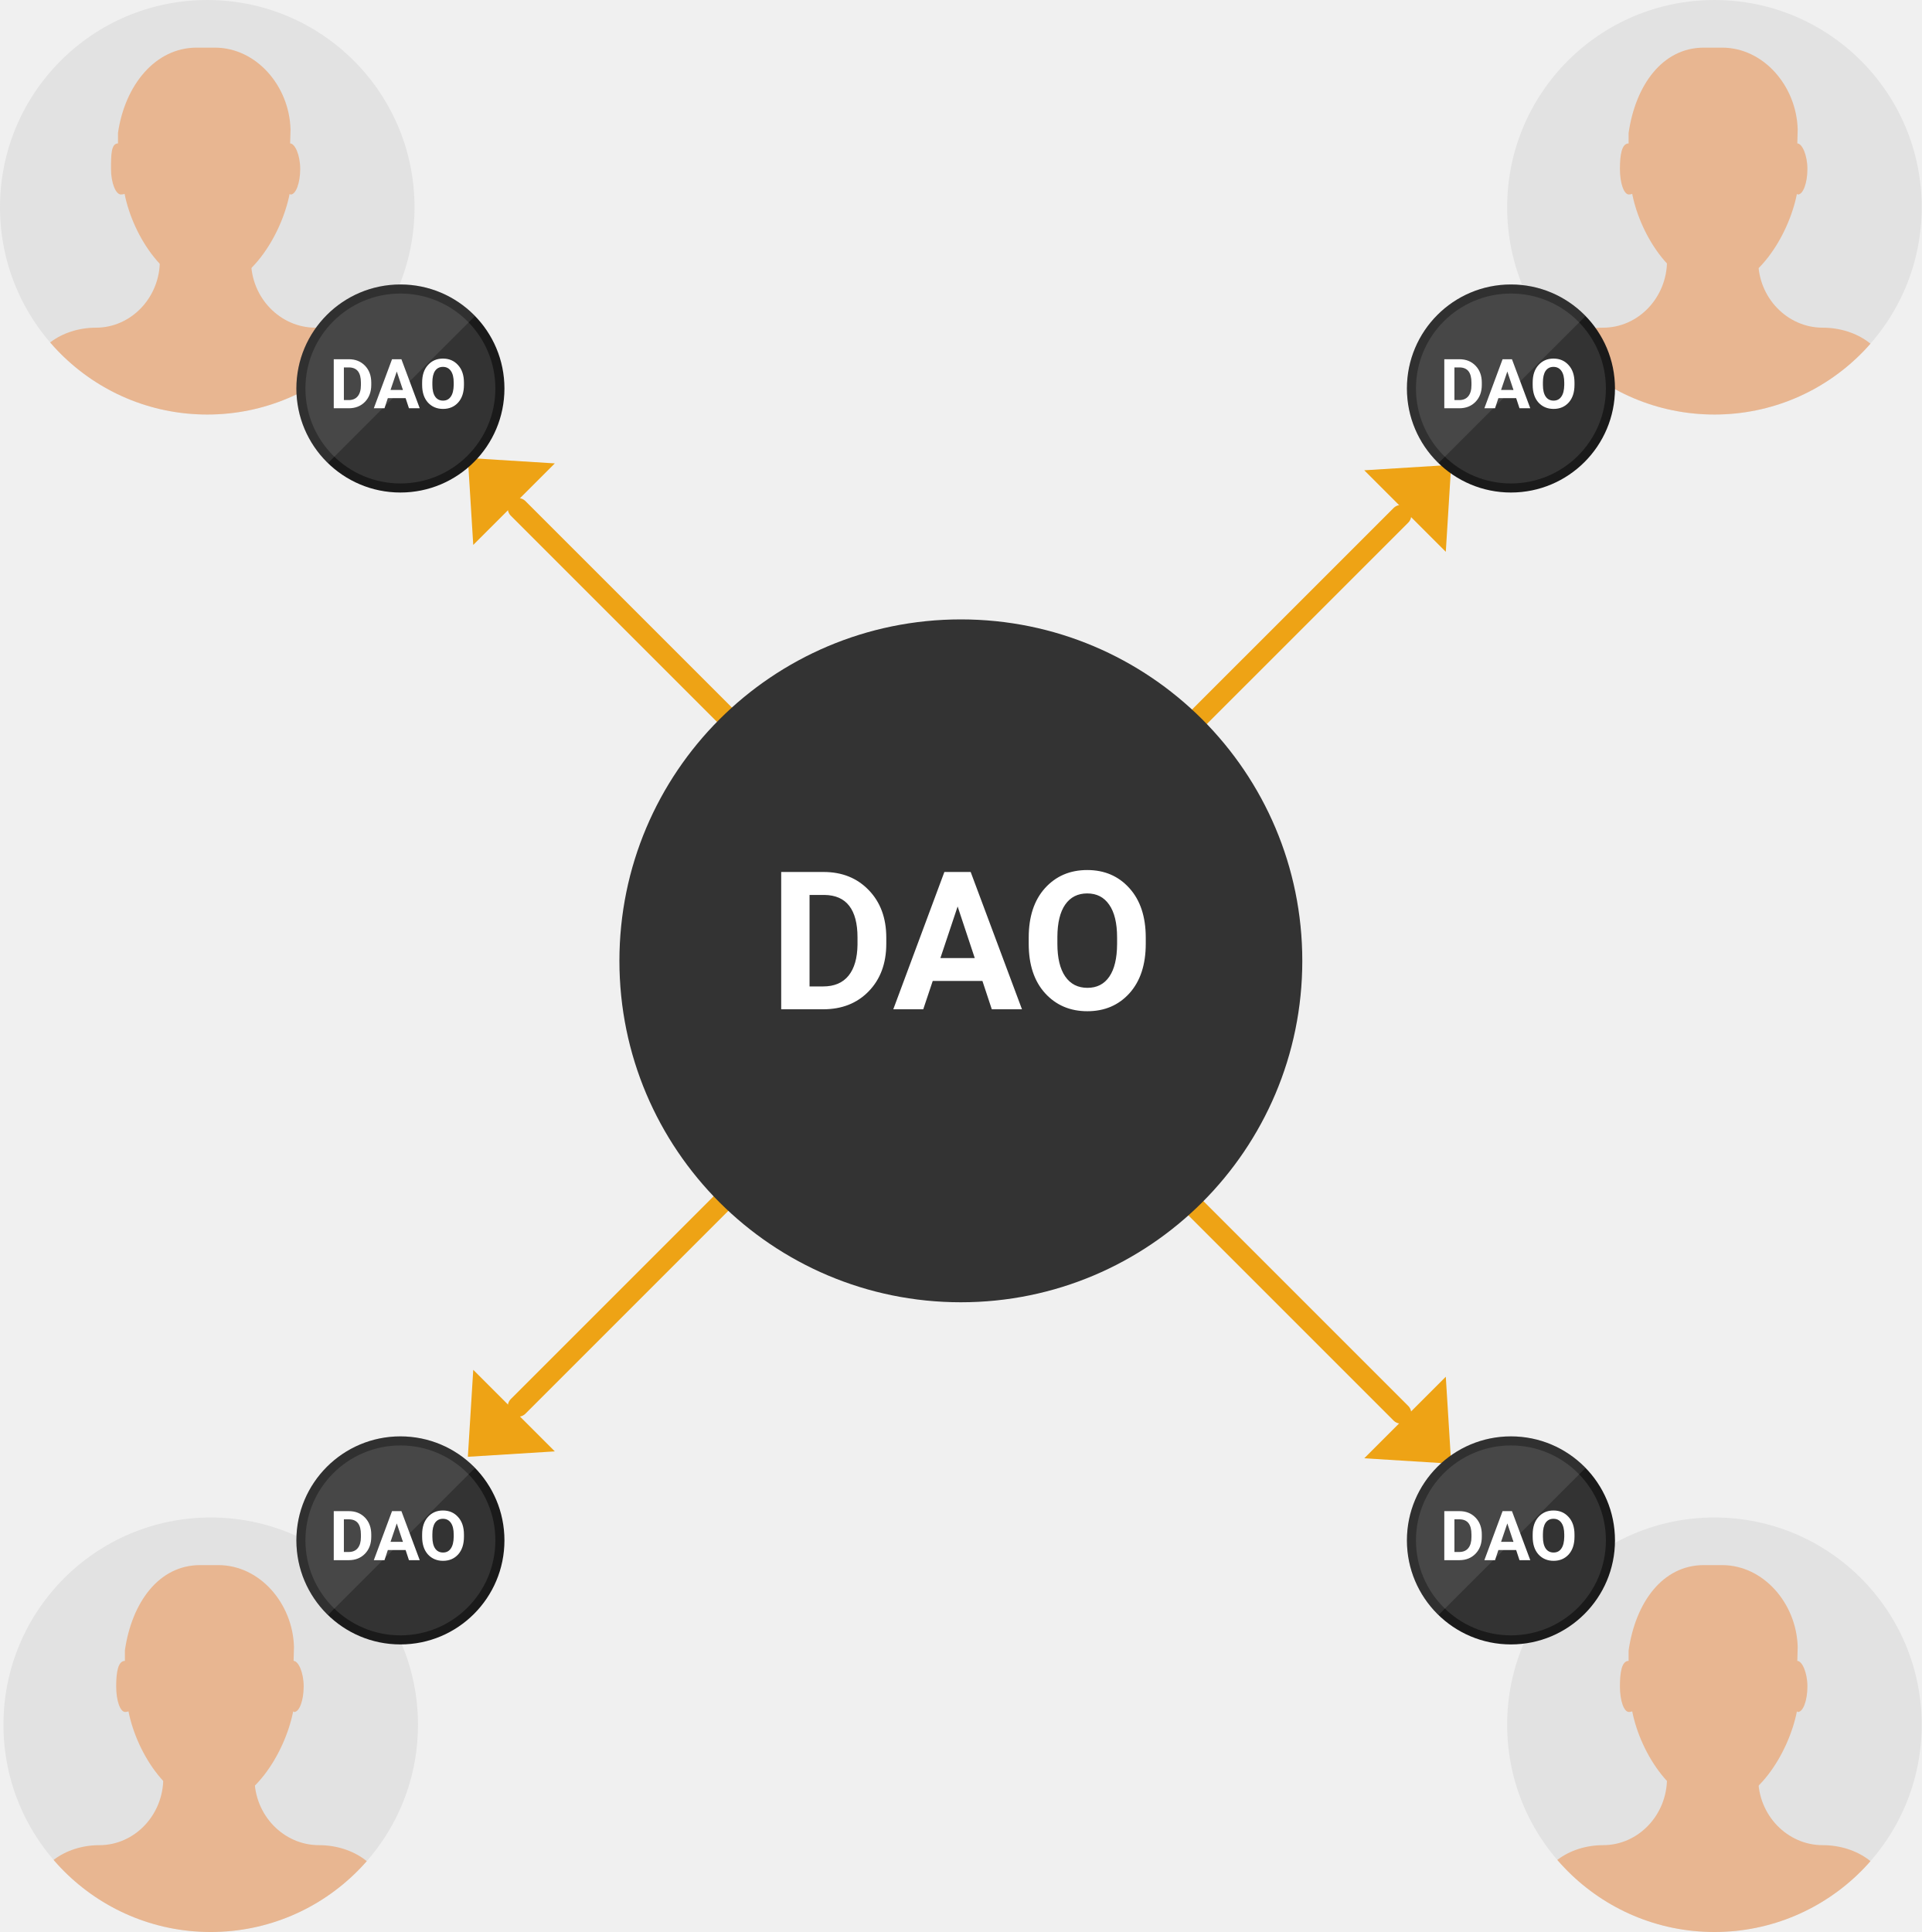
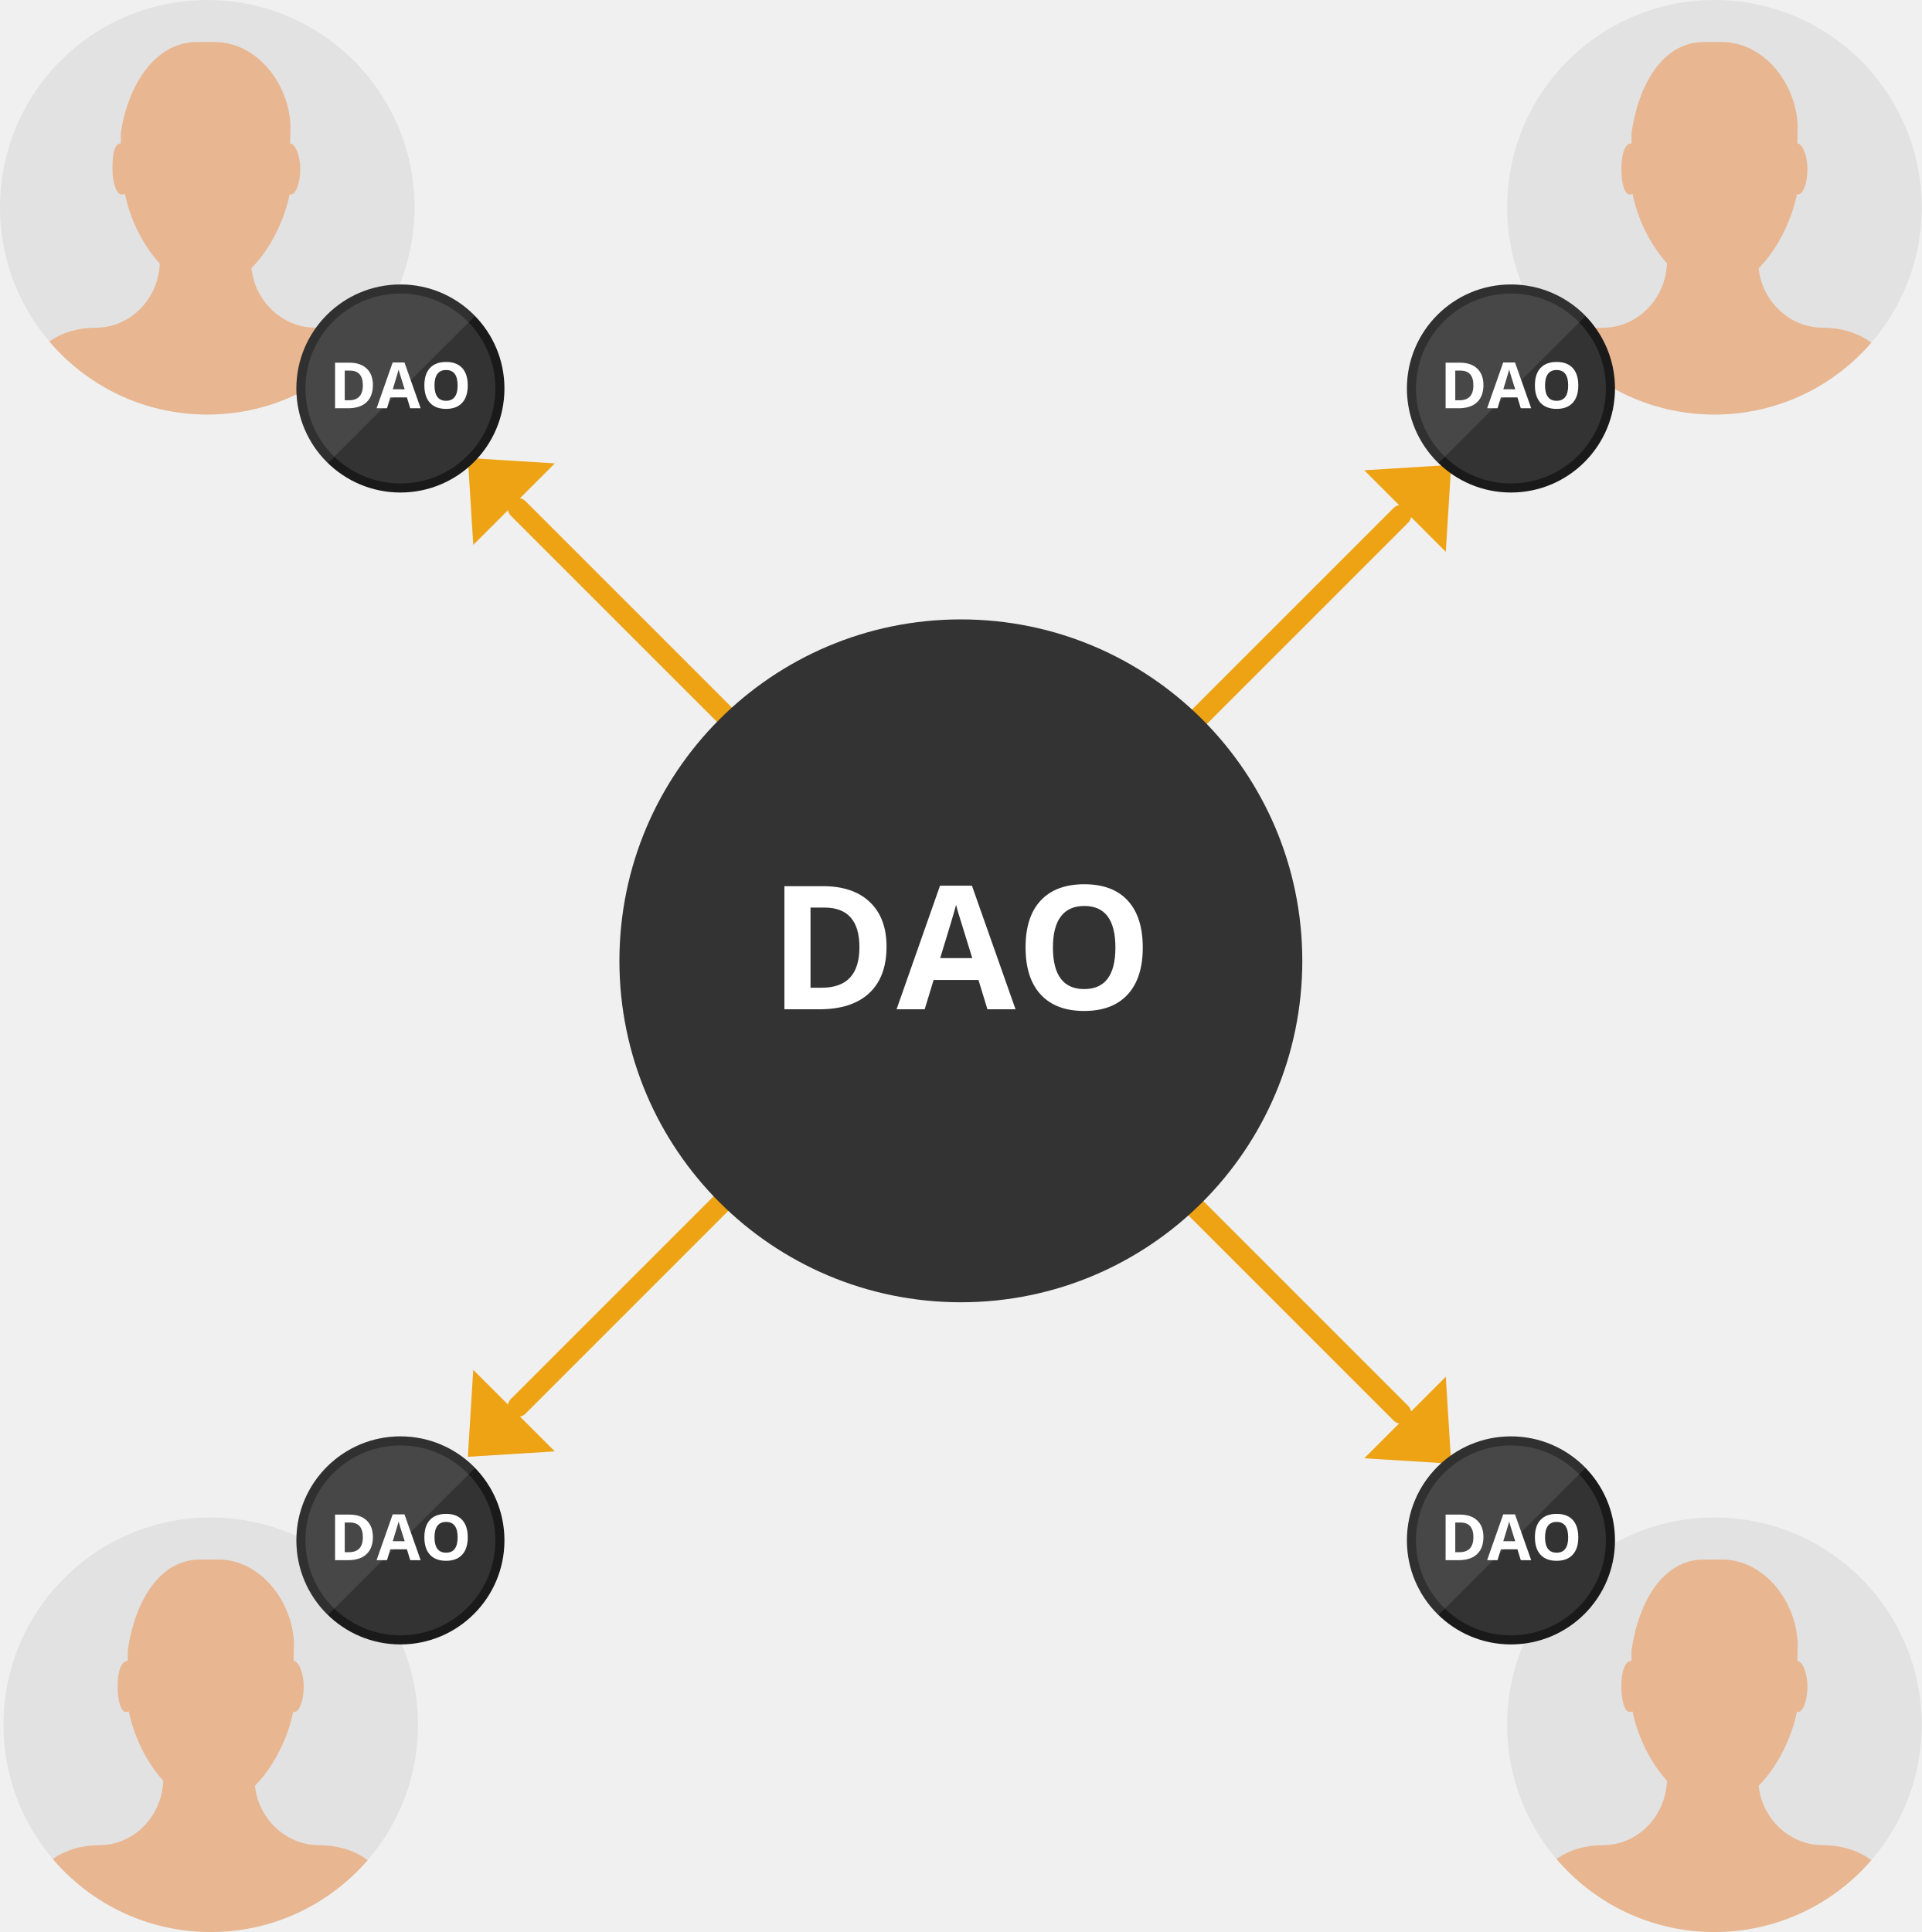
<svg xmlns="http://www.w3.org/2000/svg" xmlns:xlink="http://www.w3.org/1999/xlink" version="1.1" id="Layer_1" x="0px" y="0px" width="278.595px" height="280.096px" viewBox="0 0 278.595 280.096" enable-background="new 0 0 278.595 280.096" xml:space="preserve">
  <g>
    <g>
-       <g>
-         <line fill="none" stroke="#EEA315" stroke-width="3" stroke-linecap="round" stroke-miterlimit="10" x1="132.611" y1="131.201" x2="75.115" y2="73.707" />
-         <polygon fill="#EEA315" points="68.609,79.002 80.434,67.18 67.828,66.396    " />
-       </g>
-       <g>
-         <line fill="none" stroke="#EEA315" stroke-width="3" stroke-linecap="round" stroke-miterlimit="10" x1="145.601" y1="132.201" x2="203.097" y2="74.707" />
-         <polygon fill="#EEA315" points="209.603,80.002 197.779,68.18 210.384,67.396    " />
-       </g>
-       <g>
-         <line fill="none" stroke="#EEA315" stroke-width="3" stroke-linecap="round" stroke-miterlimit="10" x1="145.601" y1="147.396" x2="203.097" y2="204.891" />
-         <polygon fill="#EEA315" points="209.603,199.596 197.779,211.418 210.384,212.201    " />
-       </g>
-       <g>
-         <line fill="none" stroke="#EEA315" stroke-width="3" stroke-linecap="round" stroke-miterlimit="10" x1="132.611" y1="146.396" x2="75.115" y2="203.891" />
-         <polygon fill="#EEA315" points="68.609,198.596 80.434,210.418 67.828,211.201    " />
+       <line fill="none" stroke="#EEA315" stroke-width="3" stroke-linecap="round" stroke-miterlimit="10" x1="132.611" y1="131.201" x2="75.115" y2="73.707" />
+       <polygon fill="#EEA315" points="68.609,79.002 80.434,67.18 67.828,66.396   " />
+     </g>
+     <g>
+       <line fill="none" stroke="#EEA315" stroke-width="3" stroke-linecap="round" stroke-miterlimit="10" x1="145.601" y1="132.201" x2="203.097" y2="74.707" />
+       <polygon fill="#EEA315" points="209.603,80.002 197.779,68.18 210.384,67.396   " />
+     </g>
+     <g>
+       <line fill="none" stroke="#EEA315" stroke-width="3" stroke-linecap="round" stroke-miterlimit="10" x1="145.601" y1="147.396" x2="203.097" y2="204.891" />
+       <polygon fill="#EEA315" points="209.603,199.596 197.779,211.418 210.384,212.201   " />
+     </g>
+     <g>
+       <line fill="none" stroke="#EEA315" stroke-width="3" stroke-linecap="round" stroke-miterlimit="10" x1="132.611" y1="146.396" x2="75.115" y2="203.891" />
+       <polygon fill="#EEA315" points="68.609,198.596 80.434,210.418 67.828,211.201   " />
+     </g>
+   </g>
+   <g>
+     <circle fill="#E2E2E2" cx="30.548" cy="250.049" r="30.048" />
+     <g>
+       <defs>
+         <circle id="SVGID_1_" cx="30.548" cy="250.049" r="30.048" />
+       </defs>
+       <clipPath id="SVGID_2_">
+         <use xlink:href="#SVGID_1_" overflow="visible" />
+       </clipPath>
+       <g clip-path="url(#SVGID_2_)">
+         <g>
+           <path fill="#E8B691" d="M46.241,267.506c-5.14,0-9.345-4.363-9.345-9.697s-2.976-9.697-6.612-9.697s-6.612,4.363-6.612,9.697      s-4.165,9.697-9.256,9.697s-9.256,2.807-9.256,6.424s7.328,8.168,16.285,9.168c0,0,0,0,9.016,0c8.947,0,8.947,0,8.947,0      c8.898-1,16.178-5.52,16.178-9.147C55.586,270.321,51.381,267.506,46.241,267.506z" />
+         </g>
+         <path fill="#E8B691" d="M42.564,240.794l0.055-2.446c-0.18-6.312-4.973-12.25-10.969-12.25h-0.779h-1.859     c-5.998,0-9.489,6.242-10.489,13.174l0,0v1.522c-1,0-1.47,1.658-1.47,3.702c0,2.046,0.465,3.702,1.208,3.702     c0.104,0,0.32-0.036,0.416-0.096c1.227,6.204,6.031,13.709,12.193,13.788c5.646-0.079,10.425-7.584,11.649-13.788     c0.096,0.06,0.041,0.096,0.144,0.096c0.74,0,1.366-1.656,1.366-3.702C44.029,242.452,43.248,240.794,42.564,240.794z" />
      </g>
    </g>
+   </g>
+   <g>
+     <circle fill="#E2E2E2" cx="248.547" cy="250.049" r="30.048" />
    <g>
-       <circle fill="#E2E2E2" cx="30.548" cy="250.049" r="30.048" />
-       <g>
-         <defs>
-           <circle id="SVGID_1_" cx="30.548" cy="250.049" r="30.048" />
-         </defs>
-         <clipPath id="SVGID_2_">
-           <use xlink:href="#SVGID_1_" overflow="visible" />
-         </clipPath>
-         <g clip-path="url(#SVGID_2_)">
-           <g>
-             <path fill="#E8B691" d="M46.241,267.506c-5.14,0-9.345-4.364-9.345-9.697s-2.976-9.697-6.612-9.697s-6.612,4.364-6.612,9.697       s-4.165,9.697-9.256,9.697s-9.256,3.21-9.256,6.827s7.328,7.572,16.285,9.572c0,0,0,0,9.016,0c8.947,0,8.947,0,8.947,0       c8.898-2,16.178-5.924,16.178-9.553C55.586,270.726,51.381,267.506,46.241,267.506z" />
-           </g>
-           <path fill="#E8B691" d="M42.564,240.794l0.055-2.043c-0.18-6.312-4.973-11.846-10.969-11.846h-0.779h-1.859      c-5.998,0-9.907,5.435-10.907,12.366l0,0v1.522c-1,0-1.261,1.658-1.261,3.702c0,2.046,0.57,3.702,1.312,3.702      c0.104,0,0.372-0.036,0.468-0.096c1.227,6.204,6.058,13.709,12.22,13.788c5.646-0.079,10.438-7.584,11.662-13.788      c0.096,0.06,0.047,0.096,0.151,0.096c0.74,0,1.369-1.656,1.369-3.702C44.026,242.452,43.248,240.794,42.564,240.794z" />
+       <defs>
+         <circle id="SVGID_3_" cx="248.547" cy="250.049" r="30.048" />
+       </defs>
+       <clipPath id="SVGID_4_">
+         <use xlink:href="#SVGID_3_" overflow="visible" />
+       </clipPath>
+       <g clip-path="url(#SVGID_4_)">
+         <g>
+           <path fill="#E8B691" d="M264.241,267.506c-5.14,0-9.345-4.363-9.345-9.697s-2.976-9.697-6.612-9.697s-6.612,4.363-6.612,9.697      s-4.165,9.697-9.256,9.697s-9.256,2.807-9.256,6.424s7.328,8.168,16.285,9.168c0,0,0,0,9.016,0c8.947,0,8.947,0,8.947,0      c8.897-1,16.178-5.52,16.178-9.147C273.585,270.321,269.38,267.506,264.241,267.506z" />
        </g>
+         <path fill="#E8B691" d="M260.564,240.794l0.055-2.446c-0.18-6.312-4.973-12.25-10.969-12.25h-0.779h-1.859     c-5.998,0-9.488,6.242-10.488,13.174l0,0v1.522c-1,0-1.469,1.658-1.469,3.702c0,2.046,0.464,3.702,1.206,3.702     c0.104,0,0.321-0.036,0.417-0.096c1.227,6.204,6.03,13.709,12.192,13.788c5.646-0.079,10.425-7.584,11.649-13.788     c0.096,0.06,0.041,0.096,0.145,0.096c0.74,0,1.365-1.656,1.365-3.702C262.029,242.452,261.248,240.794,260.564,240.794z" />
      </g>
    </g>
+   </g>
+   <g>
+     <circle fill="#E2E2E2" cx="248.547" cy="30.049" r="30.048" />
    <g>
-       <circle fill="#E2E2E2" cx="248.547" cy="250.049" r="30.048" />
-       <g>
-         <defs>
-           <circle id="SVGID_3_" cx="248.547" cy="250.049" r="30.048" />
-         </defs>
-         <clipPath id="SVGID_4_">
-           <use xlink:href="#SVGID_3_" overflow="visible" />
-         </clipPath>
-         <g clip-path="url(#SVGID_4_)">
-           <g>
-             <path fill="#E8B691" d="M264.241,267.506c-5.14,0-9.345-4.364-9.345-9.697s-2.976-9.697-6.612-9.697s-6.612,4.364-6.612,9.697       s-4.165,9.697-9.256,9.697s-9.256,3.21-9.256,6.827s7.328,7.572,16.285,9.572c0,0,0,0,9.016,0c8.947,0,8.947,0,8.947,0       c8.897-2,16.178-5.924,16.178-9.553C273.585,270.726,269.38,267.506,264.241,267.506z" />
-           </g>
-           <path fill="#E8B691" d="M260.564,240.794l0.055-2.043c-0.18-6.312-4.973-11.846-10.969-11.846h-0.779h-1.859      c-5.998,0-9.906,5.435-10.906,12.366l0,0v1.522c-1,0-1.26,1.658-1.26,3.702c0,2.046,0.568,3.702,1.311,3.702      c0.104,0,0.373-0.036,0.469-0.096c1.227,6.204,6.057,13.709,12.219,13.788c5.646-0.079,10.438-7.584,11.663-13.788      c0.096,0.06,0.048,0.096,0.151,0.096c0.74,0,1.368-1.656,1.368-3.702C262.026,242.452,261.248,240.794,260.564,240.794z" />
+       <defs>
+         <circle id="SVGID_5_" cx="248.547" cy="30.049" r="30.048" />
+       </defs>
+       <clipPath id="SVGID_6_">
+         <use xlink:href="#SVGID_5_" overflow="visible" />
+       </clipPath>
+       <g clip-path="url(#SVGID_6_)">
+         <g>
+           <path fill="#E8B691" d="M264.241,47.506c-5.14,0-9.345-4.364-9.345-9.697s-2.976-9.697-6.612-9.697s-6.612,4.364-6.612,9.697      s-4.165,9.697-9.256,9.697s-9.256,2.807-9.256,6.424s7.328,8.168,16.285,9.168c0,0,0,0,9.016,0c8.947,0,8.947,0,8.947,0      c8.897-1,16.178-5.52,16.178-9.148S269.38,47.506,264.241,47.506z" />
        </g>
+         <path fill="#E8B691" d="M260.564,20.794l0.055-2.446c-0.18-6.312-4.973-12.25-10.969-12.25h-0.779h-1.859     c-5.998,0-9.488,6.242-10.488,13.174l0,0v1.522c-1,0-1.469,1.658-1.469,3.702c0,2.046,0.464,3.702,1.206,3.702     c0.104,0,0.321-0.036,0.417-0.096c1.227,6.204,6.03,13.709,12.192,13.788c5.646-0.079,10.423-7.584,11.649-13.788     c0.096,0.06,0.041,0.096,0.145,0.096c0.74,0,1.365-1.656,1.365-3.702C262.029,22.452,261.248,20.794,260.564,20.794z" />
      </g>
    </g>
+   </g>
+   <g>
+     <circle fill="#E2E2E2" cx="30.048" cy="30.049" r="30.048" />
    <g>
-       <circle fill="#E2E2E2" cx="248.547" cy="30.049" r="30.048" />
-       <g>
-         <defs>
-           <circle id="SVGID_5_" cx="248.547" cy="30.049" r="30.048" />
-         </defs>
-         <clipPath id="SVGID_6_">
-           <use xlink:href="#SVGID_5_" overflow="visible" />
-         </clipPath>
-         <g clip-path="url(#SVGID_6_)">
-           <g>
-             <path fill="#E8B691" d="M264.241,47.506c-5.14,0-9.345-4.364-9.345-9.697s-2.976-9.697-6.612-9.697s-6.612,4.364-6.612,9.697       s-4.165,9.697-9.256,9.697s-9.256,3.21-9.256,6.828s7.328,7.572,16.285,9.572c0,0,0,0,9.016,0c8.947,0,8.947,0,8.947,0       c8.897-2,16.178-5.923,16.178-9.552S269.38,47.506,264.241,47.506z" />
-           </g>
-           <path fill="#E8B691" d="M260.564,20.794l0.055-2.042c-0.18-6.312-4.973-11.846-10.969-11.846h-0.779h-1.859      c-5.998,0-9.906,5.435-10.906,12.366l0,0v1.522c-1,0-1.26,1.658-1.26,3.702c0,2.046,0.568,3.702,1.311,3.702      c0.104,0,0.373-0.036,0.469-0.096c1.227,6.204,6.057,13.709,12.219,13.788c5.646-0.079,10.437-7.584,11.663-13.788      c0.096,0.06,0.048,0.096,0.151,0.096c0.74,0,1.368-1.656,1.368-3.702C262.026,22.452,261.248,20.794,260.564,20.794z" />
+       <defs>
+         <circle id="SVGID_7_" cx="30.048" cy="30.049" r="30.048" />
+       </defs>
+       <clipPath id="SVGID_8_">
+         <use xlink:href="#SVGID_7_" overflow="visible" />
+       </clipPath>
+       <g clip-path="url(#SVGID_8_)">
+         <g>
+           <path fill="#E8B691" d="M45.741,47.506c-5.14,0-9.345-4.364-9.345-9.697s-2.976-9.697-6.612-9.697s-6.612,4.364-6.612,9.697      s-4.165,9.697-9.256,9.697S4.66,50.312,4.66,53.93s7.328,8.168,16.285,9.168c0,0,0,0,9.016,0c8.947,0,8.947,0,8.947,0      c8.898-1,16.178-5.52,16.178-9.148S50.881,47.506,45.741,47.506z" />
        </g>
+         <path fill="#E8B691" d="M42.064,20.794l0.055-2.446c-0.18-6.312-4.973-12.25-10.969-12.25h-0.779h-1.859     c-5.998,0-9.989,6.242-10.989,13.174l0,0v1.522c-1,0-1.22,1.658-1.22,3.702c0,2.046,0.59,3.702,1.333,3.702     c0.104,0,0.382-0.036,0.478-0.096c1.227,6.204,6.062,13.709,12.225,13.788c5.646-0.079,10.438-7.584,11.665-13.788     c0.096,0.06,0.048,0.096,0.152,0.096c0.74,0,1.37-1.656,1.37-3.702C43.525,22.452,42.748,20.794,42.064,20.794z" />
      </g>
    </g>
-     <g>
-       <circle fill="#E2E2E2" cx="30.048" cy="30.049" r="30.048" />
-       <g>
-         <defs>
-           <circle id="SVGID_7_" cx="30.048" cy="30.049" r="30.048" />
-         </defs>
-         <clipPath id="SVGID_8_">
-           <use xlink:href="#SVGID_7_" overflow="visible" />
-         </clipPath>
-         <g clip-path="url(#SVGID_8_)">
-           <g>
-             <path fill="#E8B691" d="M45.741,47.506c-5.14,0-9.345-4.364-9.345-9.697s-2.976-9.697-6.612-9.697s-6.612,4.364-6.612,9.697       s-4.165,9.697-9.256,9.697s-9.256,3.21-9.256,6.828s7.328,7.572,16.285,9.572c0,0,0,0,9.016,0c8.947,0,8.947,0,8.947,0       c8.898-2,16.178-5.923,16.178-9.552S50.881,47.506,45.741,47.506z" />
-           </g>
-           <path fill="#E8B691" d="M42.064,20.794l0.055-2.042c-0.18-6.312-4.973-11.846-10.969-11.846h-0.779h-1.859      c-5.998,0-10.407,5.435-11.407,12.366l0,0v1.522c-1,0-1.011,1.658-1.011,3.702c0,2.046,0.695,3.702,1.437,3.702      c0.104,0,0.435-0.036,0.53-0.096c1.227,6.204,6.089,13.709,12.251,13.788c5.646-0.079,10.451-7.584,11.678-13.788      c0.096,0.06,0.055,0.096,0.159,0.096c0.74,0,1.373-1.656,1.373-3.702C43.522,22.452,42.748,20.794,42.064,20.794z" />
-         </g>
-       </g>
-     </g>
-     <g>
-       <circle fill="#1A1A1A" cx="58.049" cy="56.323" r="15.082" />
-       <circle fill="#333333" cx="58.048" cy="56.323" r="13.767" />
-       <text transform="matrix(1 0 0 1 47.7446 59.1895)" fill="#FFFFFF" font-family="'Roboto'" font-weight="700" font-size="10">DAO</text>
-       <path opacity="0.1" fill="#FFFFFF" d="M58.049,41.241c-8.33,0-15.082,6.753-15.082,15.082c0,4.245,1.758,8.072,4.58,10.813    l21.314-21.314C66.121,43.001,62.293,41.241,58.049,41.241z" />
-     </g>
-     <g>
-       <circle fill="#1A1A1A" cx="219.048" cy="56.323" r="15.082" />
-       <circle fill="#333333" cx="219.047" cy="56.323" r="13.767" />
-       <text transform="matrix(1 0 0 1 208.7446 59.1895)" fill="#FFFFFF" font-family="'Roboto'" font-weight="700" font-size="10">DAO</text>
-       <path opacity="0.1" fill="#FFFFFF" d="M219.048,41.241c-8.33,0-15.082,6.753-15.082,15.082c0,4.245,1.758,8.072,4.58,10.813    l21.314-21.314C227.121,43.001,223.292,41.241,219.048,41.241z" />
-     </g>
-     <g>
-       <circle fill="#1A1A1A" cx="58.049" cy="223.323" r="15.082" />
-       <circle fill="#333333" cx="58.048" cy="223.323" r="13.767" />
-       <text transform="matrix(1 0 0 1 47.7446 226.1895)" fill="#FFFFFF" font-family="'Roboto'" font-weight="700" font-size="10">DAO</text>
-       <path opacity="0.1" fill="#FFFFFF" d="M58.049,208.241c-8.33,0-15.082,6.753-15.082,15.082c0,4.245,1.758,8.072,4.58,10.813    l21.314-21.314C66.121,210.001,62.293,208.241,58.049,208.241z" />
-     </g>
-     <g>
-       <circle fill="#1A1A1A" cx="219.048" cy="223.323" r="15.082" />
-       <circle fill="#333333" cx="219.047" cy="223.323" r="13.767" />
-       <text transform="matrix(1 0 0 1 208.7446 226.1895)" fill="#FFFFFF" font-family="'Roboto'" font-weight="700" font-size="10">DAO</text>
-       <path opacity="0.1" fill="#FFFFFF" d="M219.048,208.241c-8.33,0-15.082,6.753-15.082,15.082c0,4.245,1.758,8.072,4.58,10.813    l21.314-21.314C227.121,210.001,223.292,208.241,219.048,208.241z" />
-     </g>
-     <g>
-       <circle fill="#333333" cx="139.299" cy="139.299" r="49.5" />
-       <text transform="matrix(1 0 0 1 111.4722 146.3232)" fill="#FFFFFF" font-family="'Roboto'" font-weight="700" font-size="28">DAO</text>
-     </g>
+   </g>
+   <circle fill="#1A1A1A" cx="58.049" cy="56.323" r="15.082" />
+   <circle fill="#333333" cx="58.048" cy="56.323" r="13.767" />
+   <g>
+     <path fill="#FFFFFF" d="M54.059,55.822c0,1.088-0.311,1.921-0.93,2.499c-0.619,0.579-1.512,0.868-2.682,0.868h-1.871v-6.607h2.074   c1.078,0,1.916,0.284,2.514,0.854C53.76,54.006,54.059,54.801,54.059,55.822z M52.604,55.858c0-1.419-0.627-2.129-1.881-2.129   h-0.746v4.303h0.602C51.928,58.032,52.604,57.308,52.604,55.858z" />
+     <path fill="#FFFFFF" d="M59.473,59.189l-0.479-1.573h-2.41l-0.479,1.573h-1.51l2.332-6.635h1.713l2.342,6.635H59.473z    M58.66,56.441c-0.443-1.425-0.693-2.231-0.748-2.418c-0.057-0.187-0.096-0.334-0.121-0.442c-0.1,0.386-0.383,1.339-0.854,2.86   H58.66z" />
+     <path fill="#FFFFFF" d="M67.812,55.877c0,1.094-0.271,1.934-0.814,2.521c-0.541,0.588-1.318,0.882-2.332,0.882   c-1.012,0-1.789-0.294-2.332-0.882s-0.812-1.431-0.812-2.531c0-1.1,0.271-1.939,0.814-2.52c0.545-0.58,1.324-0.87,2.34-0.87   s1.791,0.293,2.33,0.877C67.543,53.939,67.812,54.78,67.812,55.877z M62.99,55.877c0,0.738,0.139,1.294,0.42,1.667   c0.279,0.374,0.699,0.561,1.256,0.561c1.119,0,1.678-0.742,1.678-2.228c0-1.489-0.557-2.233-1.668-2.233   c-0.559,0-0.979,0.188-1.262,0.563C63.131,54.582,62.99,55.139,62.99,55.877z" />
+   </g>
+   <path opacity="0.1" fill="#FFFFFF" d="M58.049,41.241c-8.33,0-15.082,6.753-15.082,15.082c0,4.245,1.758,8.072,4.58,10.813  l21.314-21.314C66.121,43.001,62.293,41.241,58.049,41.241z" />
+   <circle fill="#1A1A1A" cx="219.048" cy="56.323" r="15.082" />
+   <circle fill="#333333" cx="219.047" cy="56.323" r="13.767" />
+   <g>
+     <path fill="#FFFFFF" d="M215.058,55.822c0,1.088-0.311,1.921-0.93,2.499c-0.619,0.579-1.512,0.868-2.682,0.868h-1.871v-6.607h2.074   c1.078,0,1.916,0.284,2.514,0.854C214.759,54.006,215.058,54.801,215.058,55.822z M213.603,55.858c0-1.419-0.627-2.129-1.881-2.129   h-0.746v4.303h0.602C212.927,58.032,213.603,57.308,213.603,55.858z" />
+     <path fill="#FFFFFF" d="M220.472,59.189l-0.479-1.573h-2.41l-0.479,1.573h-1.51l2.332-6.635h1.713l2.342,6.635H220.472z    M219.66,56.441c-0.443-1.425-0.693-2.231-0.748-2.418c-0.057-0.187-0.096-0.334-0.121-0.442c-0.1,0.386-0.383,1.339-0.854,2.86   H219.66z" />
+     <path fill="#FFFFFF" d="M228.812,55.877c0,1.094-0.271,1.934-0.814,2.521c-0.541,0.588-1.318,0.882-2.332,0.882   c-1.012,0-1.789-0.294-2.332-0.882s-0.812-1.431-0.812-2.531c0-1.1,0.271-1.939,0.814-2.52c0.545-0.58,1.324-0.87,2.34-0.87   s1.791,0.293,2.33,0.877C228.542,53.939,228.812,54.78,228.812,55.877z M223.99,55.877c0,0.738,0.139,1.294,0.42,1.667   c0.279,0.374,0.699,0.561,1.256,0.561c1.119,0,1.678-0.742,1.678-2.228c0-1.489-0.557-2.233-1.668-2.233   c-0.559,0-0.979,0.188-1.262,0.563C224.13,54.582,223.99,55.139,223.99,55.877z" />
+   </g>
+   <path opacity="0.1" fill="#FFFFFF" d="M219.048,41.241c-8.33,0-15.082,6.753-15.082,15.082c0,4.245,1.758,8.072,4.58,10.813  l21.314-21.314C227.121,43.001,223.292,41.241,219.048,41.241z" />
+   <circle fill="#1A1A1A" cx="58.049" cy="223.323" r="15.082" />
+   <circle fill="#333333" cx="58.048" cy="223.323" r="13.767" />
+   <g>
+     <path fill="#FFFFFF" d="M54.059,222.822c0,1.088-0.311,1.921-0.93,2.499c-0.619,0.579-1.512,0.868-2.682,0.868h-1.871v-6.607h2.074   c1.078,0,1.916,0.284,2.514,0.854C53.76,221.006,54.059,221.801,54.059,222.822z M52.604,222.858c0-1.419-0.627-2.129-1.881-2.129   h-0.746v4.303h0.602C51.928,225.032,52.604,224.308,52.604,222.858z" />
+     <path fill="#FFFFFF" d="M59.473,226.189l-0.479-1.573h-2.41l-0.479,1.573h-1.51l2.332-6.635h1.713l2.342,6.635H59.473z    M58.66,223.441c-0.443-1.425-0.693-2.231-0.748-2.418c-0.057-0.187-0.096-0.334-0.121-0.442c-0.1,0.386-0.383,1.339-0.854,2.86   H58.66z" />
+     <path fill="#FFFFFF" d="M67.812,222.877c0,1.094-0.271,1.934-0.814,2.521c-0.541,0.588-1.318,0.882-2.332,0.882   c-1.012,0-1.789-0.294-2.332-0.882s-0.812-1.431-0.812-2.531c0-1.1,0.271-1.939,0.814-2.52c0.545-0.58,1.324-0.87,2.34-0.87   s1.791,0.293,2.33,0.877C67.543,220.939,67.812,221.78,67.812,222.877z M62.99,222.877c0,0.738,0.139,1.294,0.42,1.667   c0.279,0.374,0.699,0.561,1.256,0.561c1.119,0,1.678-0.742,1.678-2.228c0-1.489-0.557-2.233-1.668-2.233   c-0.559,0-0.979,0.188-1.262,0.563C63.131,221.582,62.99,222.139,62.99,222.877z" />
+   </g>
+   <path opacity="0.1" fill="#FFFFFF" d="M58.049,208.241c-8.33,0-15.082,6.753-15.082,15.082c0,4.245,1.758,8.072,4.58,10.813  l21.314-21.314C66.121,210.001,62.293,208.241,58.049,208.241z" />
+   <circle fill="#1A1A1A" cx="219.048" cy="223.323" r="15.082" />
+   <circle fill="#333333" cx="219.047" cy="223.323" r="13.767" />
+   <g>
+     <path fill="#FFFFFF" d="M215.058,222.822c0,1.088-0.311,1.921-0.93,2.499c-0.619,0.579-1.512,0.868-2.682,0.868h-1.871v-6.607   h2.074c1.078,0,1.916,0.284,2.514,0.854C214.759,221.006,215.058,221.801,215.058,222.822z M213.603,222.858   c0-1.419-0.627-2.129-1.881-2.129h-0.746v4.303h0.602C212.927,225.032,213.603,224.308,213.603,222.858z" />
+     <path fill="#FFFFFF" d="M220.472,226.189l-0.479-1.573h-2.41l-0.479,1.573h-1.51l2.332-6.635h1.713l2.342,6.635H220.472z    M219.66,223.441c-0.443-1.425-0.693-2.231-0.748-2.418c-0.057-0.187-0.096-0.334-0.121-0.442c-0.1,0.386-0.383,1.339-0.854,2.86   H219.66z" />
+     <path fill="#FFFFFF" d="M228.812,222.877c0,1.094-0.271,1.934-0.814,2.521c-0.541,0.588-1.318,0.882-2.332,0.882   c-1.012,0-1.789-0.294-2.332-0.882s-0.812-1.431-0.812-2.531c0-1.1,0.271-1.939,0.814-2.52c0.545-0.58,1.324-0.87,2.34-0.87   s1.791,0.293,2.33,0.877C228.542,220.939,228.812,221.78,228.812,222.877z M223.99,222.877c0,0.738,0.139,1.294,0.42,1.667   c0.279,0.374,0.699,0.561,1.256,0.561c1.119,0,1.678-0.742,1.678-2.228c0-1.489-0.557-2.233-1.668-2.233   c-0.559,0-0.979,0.188-1.262,0.563C224.13,221.582,223.99,222.139,223.99,222.877z" />
+   </g>
+   <path opacity="0.1" fill="#FFFFFF" d="M219.048,208.241c-8.33,0-15.082,6.753-15.082,15.082c0,4.245,1.758,8.072,4.58,10.813  l21.314-21.314C227.121,210.001,223.292,208.241,219.048,208.241z" />
+   <circle fill="#333333" cx="139.299" cy="139.299" r="49.5" />
+   <g>
+     <path fill="#FFFFFF" d="M128.525,137.229c0,2.938-0.836,5.188-2.508,6.75c-1.674,1.562-4.088,2.344-7.246,2.344h-5.053v-17.847   h5.603c2.913,0,5.176,0.769,6.787,2.308C127.72,132.321,128.525,134.47,128.525,137.229z M124.595,137.327   c0-3.834-1.692-5.75-5.078-5.75h-2.015v11.621h1.624C122.771,143.198,124.595,141.241,124.595,137.327z" />
+     <path fill="#FFFFFF" d="M143.15,146.323l-1.295-4.248h-6.505l-1.295,4.248h-4.076l6.299-17.92h4.626l6.322,17.92H143.15z    M140.953,138.901c-1.197-3.85-1.871-6.026-2.021-6.531c-0.15-0.504-0.258-0.902-0.323-1.195c-0.269,1.041-1.038,3.617-2.308,7.727   H140.953z" />
+     <path fill="#FFFFFF" d="M165.671,137.376c0,2.953-0.732,5.225-2.197,6.811c-1.465,1.588-3.564,2.381-6.299,2.381   s-4.834-0.793-6.299-2.381c-1.465-1.586-2.197-3.865-2.197-6.836c0-2.97,0.734-5.238,2.203-6.805s3.574-2.35,6.316-2.35   s4.842,0.789,6.293,2.367C164.945,132.143,165.671,134.413,165.671,137.376z M152.646,137.376c0,1.993,0.379,3.495,1.135,4.504   c0.758,1.009,1.889,1.514,3.395,1.514c3.02,0,4.529-2.006,4.529-6.018c0-4.021-1.502-6.031-4.506-6.031   c-1.506,0-2.641,0.507-3.404,1.521C153.029,133.878,152.646,135.382,152.646,137.376z" />
  </g>
</svg>
